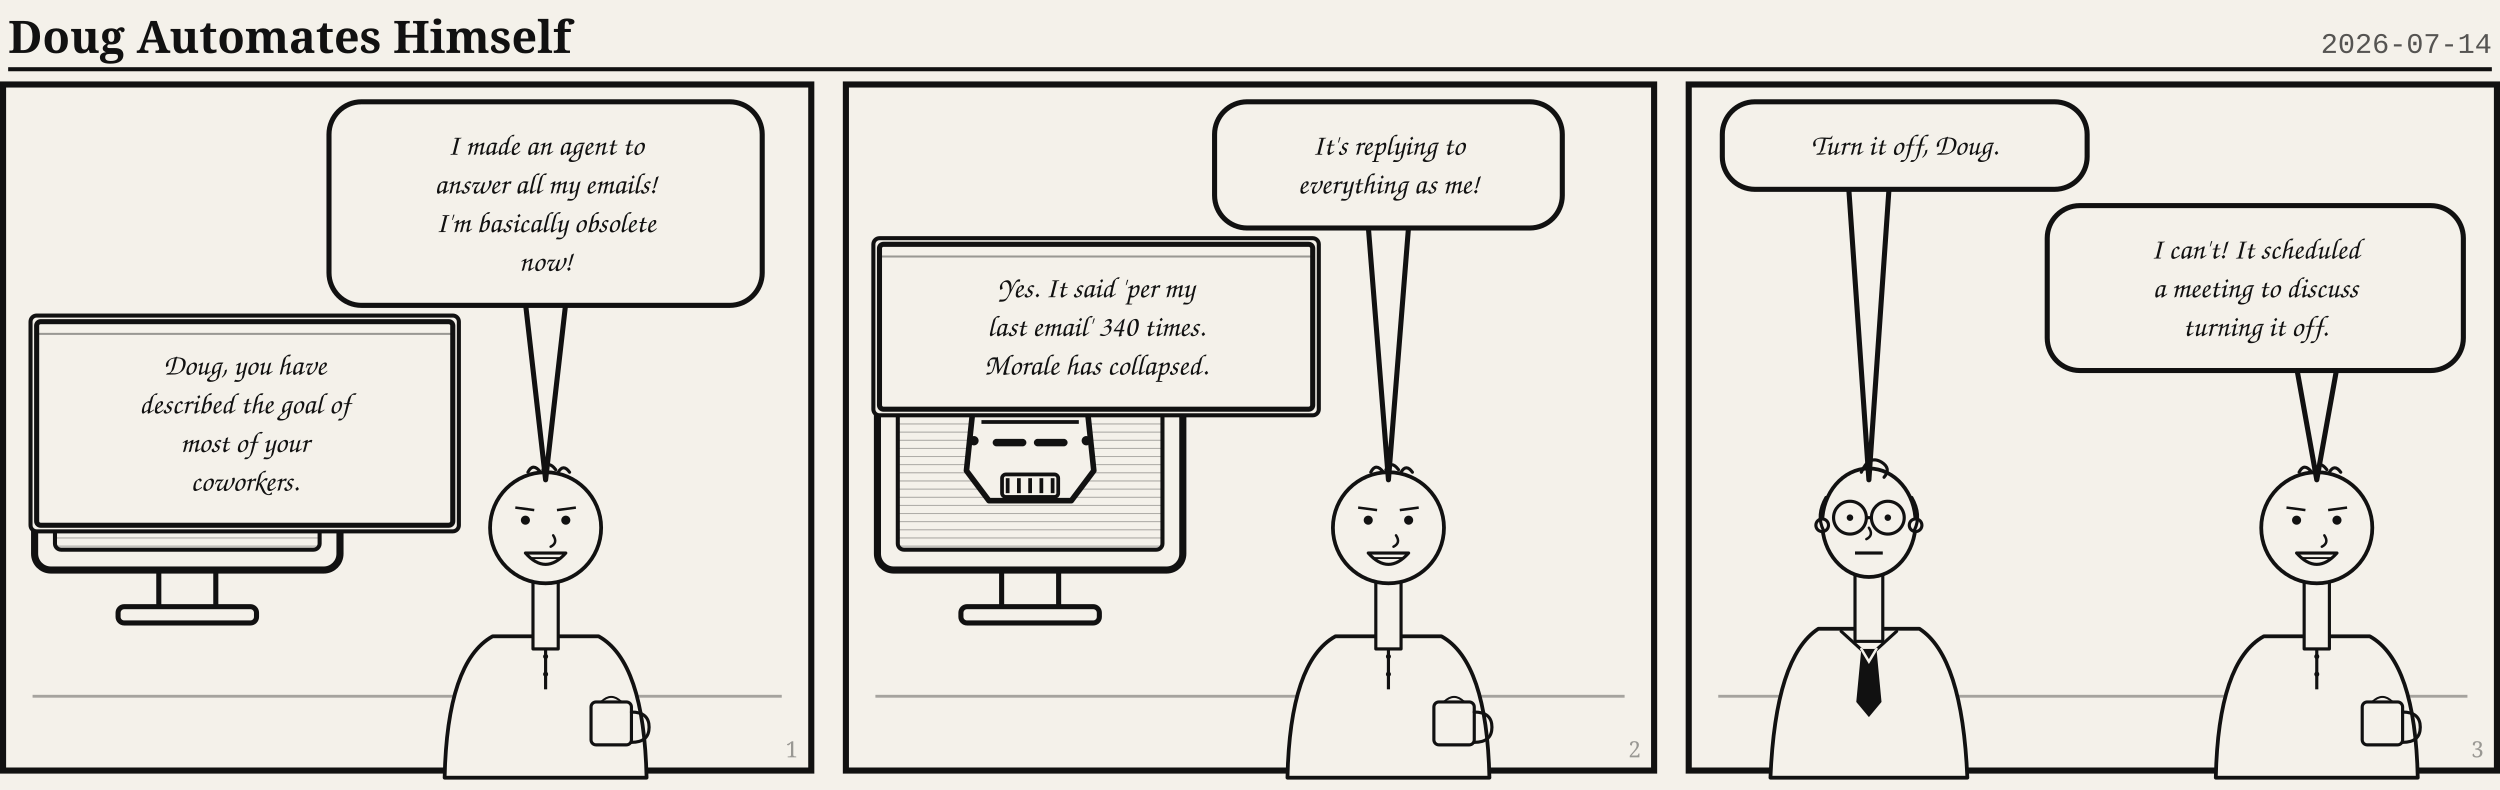
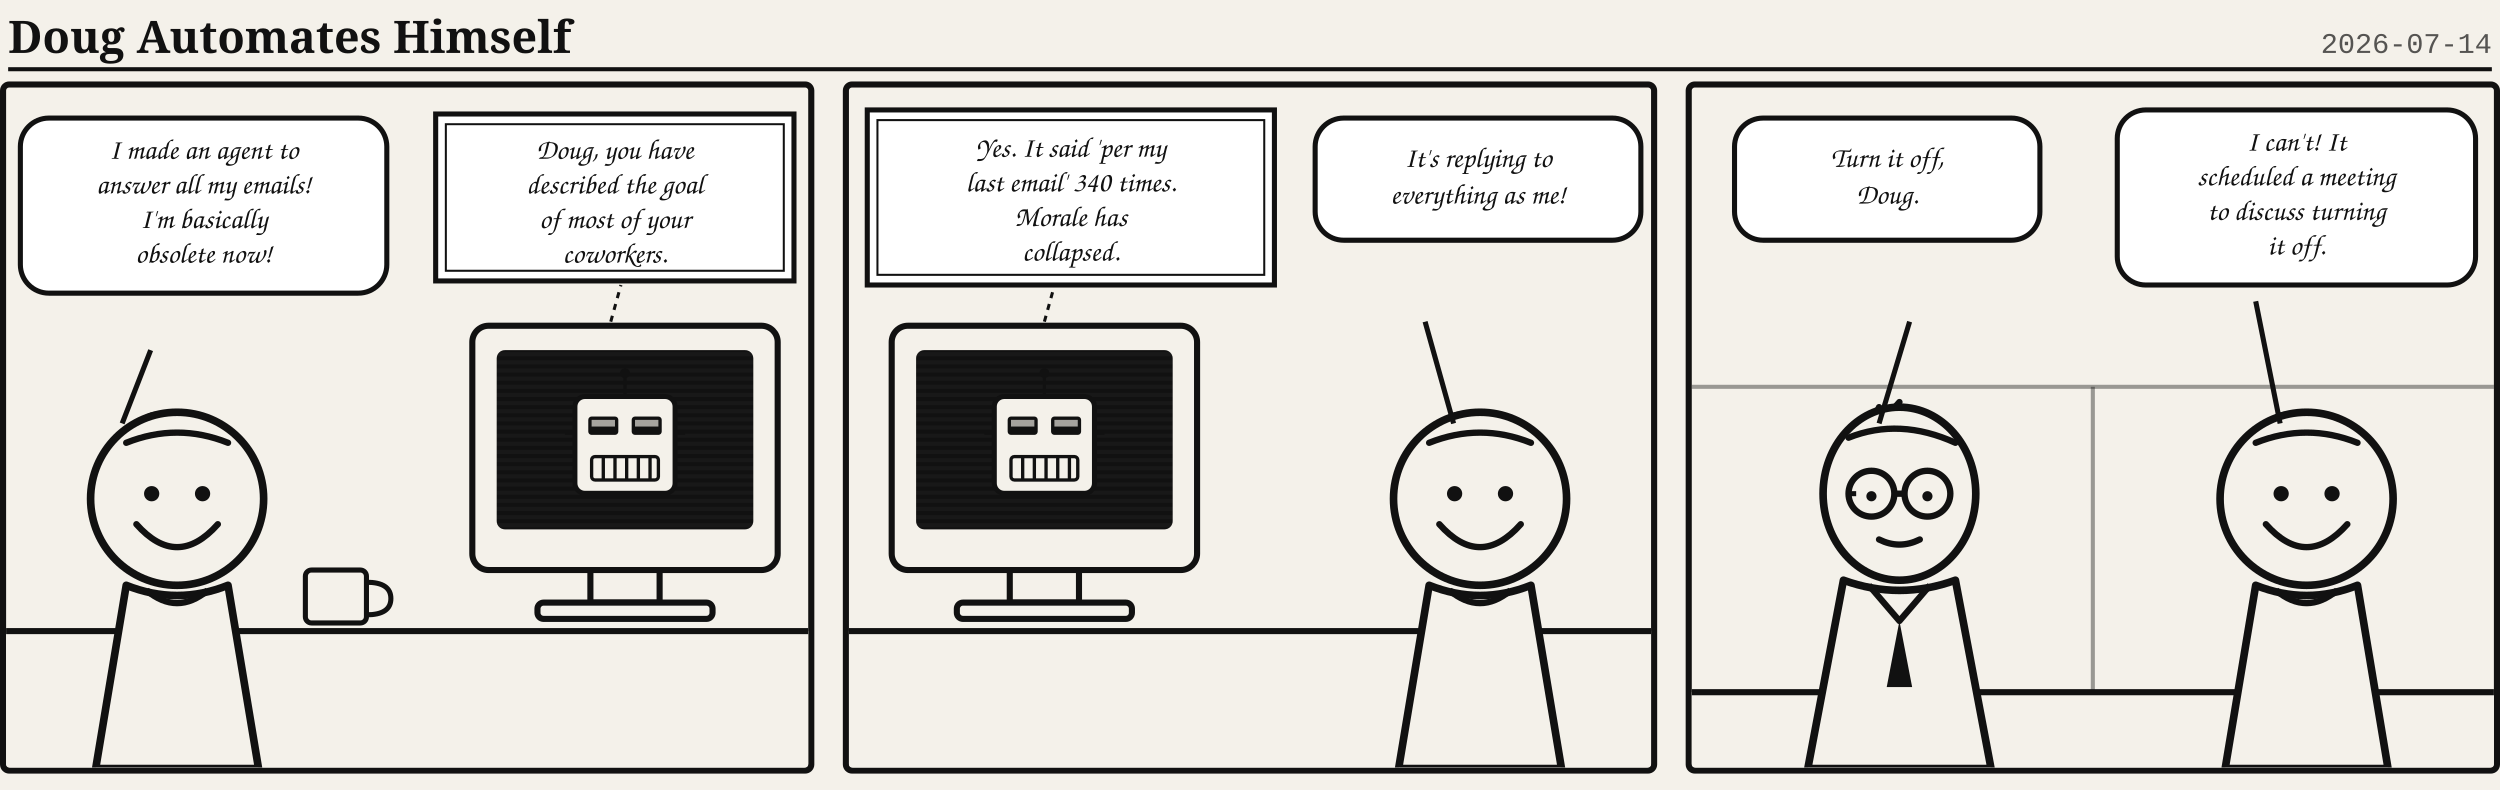
<svg xmlns="http://www.w3.org/2000/svg" viewBox="0 0 1228 388" width="1228" height="388" font-family="Georgia,serif">
  <rect width="1228" height="388" fill="#f4f1ea" />
  <text x="4" y="26" font-family="Georgia,serif" font-weight="bold" font-size="22" fill="#111">Doug Automates Himself</text>
  <text x="1224" y="26" text-anchor="end" font-family="'Courier New',monospace" font-size="14" fill="#111" opacity="0.7">2026-07-14</text>
  <line x1="4" y1="34" x2="1224" y2="34" stroke="#111" stroke-width="2" />
  <g transform="translate(0,40)">
    <defs>
-       <pattern id="halftone" width="6" height="6" patternUnits="userSpaceOnUse">
-         <rect width="6" height="6" fill="#f4f1ea" />
-         <circle cx="3" cy="3" r="1.1" fill="#111" />
-       </pattern>
-       <pattern id="scan" width="4" height="4" patternUnits="userSpaceOnUse">
-         <rect width="4" height="4" fill="none" />
-         <line x1="0" y1="0" x2="4" y2="0" stroke="#111" stroke-width="0.6" opacity="0.5" />
-       </pattern>
-       <pattern id="hatch" width="7" height="7" patternUnits="userSpaceOnUse" patternTransform="rotate(45)">
-         <line x1="0" y1="0" x2="0" y2="7" stroke="#111" stroke-width="1" />
+       <symbol id="clanker" viewBox="0 0 100 100">
+         <line x1="50" y1="6" x2="50" y2="18" stroke="#111" stroke-width="2" />
+         <circle cx="50" cy="4" r="3" fill="#111" />
+         <rect x="20" y="18" width="60" height="58" rx="6" fill="#f4f1ea" stroke="#111" stroke-width="3" />
+         <rect x="28" y="30" width="18" height="11" rx="2" fill="#111" />
+         <rect x="54" y="30" width="18" height="11" rx="2" fill="#111" />
+         <rect x="30" y="32" width="14" height="4" fill="#f4f1ea" opacity="0.65" />
+         <rect x="56" y="32" width="14" height="4" fill="#f4f1ea" opacity="0.65" />
+         <rect x="30" y="54" width="40" height="14" rx="2" fill="#f4f1ea" stroke="#111" stroke-width="2" />
+         <line x1="37" y1="54" x2="37" y2="68" stroke="#111" stroke-width="2" />
+         <line x1="44" y1="54" x2="44" y2="68" stroke="#111" stroke-width="2" />
+         <line x1="51" y1="54" x2="51" y2="68" stroke="#111" stroke-width="2" />
+         <line x1="58" y1="54" x2="58" y2="68" stroke="#111" stroke-width="2" />
+         <line x1="65" y1="54" x2="65" y2="68" stroke="#111" stroke-width="2" />
+         <line x1="14" y1="40" x2="20" y2="40" stroke="#111" stroke-width="2" />
+         <line x1="80" y1="40" x2="86" y2="40" stroke="#111" stroke-width="2" />
+       </symbol>
+       <symbol id="dailbert" viewBox="0 0 120 160">
+         <path d="M60 6 C48 20 50 12 52 8" fill="none" stroke="#111" stroke-width="2.5" stroke-linecap="round" />
+         <ellipse cx="60" cy="42" rx="30" ry="34" fill="#f4f1ea" stroke="#111" stroke-width="3" />
+         <path d="M40 20 Q60 12 82 22" fill="none" stroke="#111" stroke-width="2.5" stroke-linecap="round" />
+         <circle cx="49" cy="42" r="9" fill="#f4f1ea" stroke="#111" stroke-width="2.5" />
+         <circle cx="71" cy="42" r="9" fill="#f4f1ea" stroke="#111" stroke-width="2.5" />
+         <line x1="58" y1="42" x2="62" y2="42" stroke="#111" stroke-width="2.5" />
+         <circle cx="49" cy="43" r="2" fill="#111" />
+         <circle cx="71" cy="43" r="2" fill="#111" />
+         <line x1="40" y1="42" x2="43" y2="42" stroke="#111" stroke-width="2" />
+         <path d="M52 60 Q60 64 68 60" fill="none" stroke="#111" stroke-width="2.5" stroke-linecap="round" />
+         <path d="M38 76 Q60 84 82 76 L96 150 L24 150 Z" fill="#f4f1ea" stroke="#111" stroke-width="3" stroke-linejoin="round" />
+         <path d="M48 78 L60 92 L72 78" fill="none" stroke="#111" stroke-width="2.5" stroke-linejoin="round" />
+         <path d="M60 92 L55 118 L65 118 Z" fill="#111" />
+       </symbol>
+       <symbol id="doug" viewBox="0 0 120 160">
+         <path d="M44 16 Q52 6 60 16" fill="none" stroke="#111" stroke-width="2.5" stroke-linecap="round" />
+         <circle cx="60" cy="44" r="34" fill="#f4f1ea" stroke="#111" stroke-width="3" />
+         <path d="M40 22 Q60 14 80 22" fill="none" stroke="#111" stroke-width="2.5" stroke-linecap="round" />
+         <circle cx="50" cy="42" r="3" fill="#111" />
+         <circle cx="70" cy="42" r="3" fill="#111" />
+         <path d="M44 54 Q60 72 76 54" fill="#f4f1ea" stroke="#111" stroke-width="2.5" stroke-linecap="round" />
+         <path d="M40 78 Q60 86 80 78 L92 150 L28 150 Z" fill="#f4f1ea" stroke="#111" stroke-width="3" stroke-linejoin="round" />
+         <path d="M48 80 Q60 90 72 80" fill="none" stroke="#111" stroke-width="2.5" />
+       </symbol>
+       <symbol id="boss" viewBox="0 0 120 160">
+         <path d="M42 40 L36 4 L54 34 Z" fill="#f4f1ea" stroke="#111" stroke-width="3" stroke-linejoin="round" />
+         <path d="M78 40 L84 4 L66 34 Z" fill="#f4f1ea" stroke="#111" stroke-width="3" stroke-linejoin="round" />
+         <ellipse cx="60" cy="46" rx="28" ry="30" fill="#f4f1ea" stroke="#111" stroke-width="3" />
+         <circle cx="51" cy="46" r="2.5" fill="#111" />
+         <circle cx="69" cy="46" r="2.5" fill="#111" />
+         <path d="M52 62 Q60 66 68 62" fill="none" stroke="#111" stroke-width="2.5" stroke-linecap="round" />
+         <path d="M40 76 Q60 84 80 76 L94 150 L26 150 Z" fill="#f4f1ea" stroke="#111" stroke-width="3" stroke-linejoin="round" />
+         <path d="M50 78 L60 90 L70 78" fill="none" stroke="#111" stroke-width="2.5" stroke-linejoin="round" />
+         <path d="M60 90 L56 118 L64 118 Z" fill="#111" />
+       </symbol>
+       <pattern id="scan" width="6" height="4" patternUnits="userSpaceOnUse">
+         <rect width="6" height="4" fill="#111" />
+         <rect width="6" height="2" y="1" fill="#2a2a2a" />
      </pattern>
    </defs>
-     <rect x="1.5" y="1.5" width="397" height="337" fill="#f4f1ea" stroke="#111" stroke-width="3" />
-     <line x1="16" y1="302" x2="384" y2="302" stroke="#111" stroke-width="1.4" opacity="0.35" />
-     <g transform="translate(268,342) scale(0.62) translate(-268,-342)">
-       <g data-who="doug">
-         <path d="M 188 342 Q 190 250 226 230 L 310 230 Q 346 250 348 342 Z" fill="#f4f1ea" stroke="#111" stroke-width="3" stroke-linecap="round" stroke-linejoin="round" />
-         <line x1="268" y1="234" x2="268" y2="272" stroke="#111" stroke-width="2.5" />
-         <circle cx="268" cy="246" r="2" fill="#111" />
-         <circle cx="268" cy="260" r="2" fill="#111" />
-         <g transform="translate(320,302)">
-           <rect x="-16" y="-20" width="32" height="34" rx="4" fill="#f4f1ea" stroke="#111" stroke-width="2.5" stroke-linecap="round" stroke-linejoin="round" />
-           <path d="M 16 -12 q 14 0 14 12 q 0 12 -14 12" fill="none" stroke="#111" stroke-width="2.5" stroke-linecap="round" stroke-linejoin="round" />
-           <path d="M -8 -20 q 8 -8 16 0" fill="none" stroke="#111" stroke-width="1.6" stroke-linecap="round" stroke-linejoin="round" />
+     <g>
+       <rect x="1.5" y="1.5" width="397" height="337" rx="3" fill="#f4f1ea" stroke="#111" stroke-width="3" />
+       <clipPath id="clip1">
+         <rect x="3" y="3" width="394" height="334" rx="2" />
+       </clipPath>
+       <g clip-path="url(#clip1)">
+         <rect x="0" y="270" width="400" height="70" fill="#f4f1ea" stroke="#111" stroke-width="3" />
+         <g>
+           <rect x="232" y="120" width="150" height="120" rx="8" fill="#f4f1ea" stroke="#111" stroke-width="3" />
+           <rect x="244" y="132" width="126" height="88" rx="4" fill="#111" />
+           <rect x="244" y="132" width="126" height="88" rx="4" fill="url(#scan)" opacity="0.25" />
+           <use href="#clanker" x="266" y="140" width="82" height="82" />
+           <rect x="290" y="240" width="34" height="16" fill="#f4f1ea" stroke="#111" stroke-width="3" />
+           <rect x="264" y="256" width="86" height="8" rx="3" fill="#f4f1ea" stroke="#111" stroke-width="3" />
        </g>
-         <rect x="258" y="178" width="20" height="62" fill="#f4f1ea" stroke="#111" stroke-width="2.5" stroke-linecap="round" stroke-linejoin="round" />
-         <circle cx="268" cy="144" r="44" fill="#f4f1ea" stroke="#111" stroke-width="3" stroke-linecap="round" stroke-linejoin="round" />
-         <path d="M 254 100 q 4 -8 10 0" fill="none" stroke="#111" stroke-width="2.5" stroke-linecap="round" stroke-linejoin="round" />
-         <path d="M 266 98 q 4 -8 10 0" fill="none" stroke="#111" stroke-width="2.5" stroke-linecap="round" stroke-linejoin="round" />
-         <path d="M 278 100 q 4 -7 9 0" fill="none" stroke="#111" stroke-width="2.5" stroke-linecap="round" stroke-linejoin="round" />
-         <circle cx="252" cy="138" r="3.6" fill="#111" />
-         <circle cx="284" cy="138" r="3.6" fill="#111" />
-         <line x1="244" y1="128" x2="259" y2="130" stroke="#111" stroke-width="2" />
-         <line x1="277" y1="130" x2="292" y2="128" stroke="#111" stroke-width="2" />
-         <path d="M 274 150 q 4 6 -2 9" fill="none" stroke="#111" stroke-width="2" stroke-linecap="round" stroke-linejoin="round" />
-         <path d="M 252 164 Q 268 182 284 164 Z" fill="#f4f1ea" stroke="#111" stroke-width="2.5" stroke-linecap="round" stroke-linejoin="round" />
-         <line x1="256" y1="168" x2="280" y2="168" stroke="#111" stroke-width="1.5" />
+         <use href="#doug" x="12" y="150" width="150" height="200" />
+         <g>
+           <rect x="150" y="240" width="30" height="26" rx="3" fill="#f4f1ea" stroke="#111" stroke-width="2.5" />
+           <path d="M180 246 q12 0 12 8 t-12 8" fill="none" stroke="#111" stroke-width="2.5" />
+         </g>
+         <g>
+           <path d="M60 168 L74 132" fill="none" stroke="#111" stroke-width="2.5" />
+           <rect x="10" y="18" width="180" height="86" rx="14" fill="#fff" stroke="#111" stroke-width="2.5" />
+           <text x="100" y="38" text-anchor="middle" font-family="'Comic Sans MS','Segoe Print',cursive" font-size="14" fill="#111">I made an agent to</text>
+           <text x="100" y="55" text-anchor="middle" font-family="'Comic Sans MS','Segoe Print',cursive" font-size="14" fill="#111">answer all my emails!</text>
+           <text x="100" y="72" text-anchor="middle" font-family="'Comic Sans MS','Segoe Print',cursive" font-size="14" fill="#111">I'm basically</text>
+           <text x="100" y="89" text-anchor="middle" font-family="'Comic Sans MS','Segoe Print',cursive" font-size="14" fill="#111">obsolete now!</text>
+         </g>
+         <g>
+           <path d="M300 118 L305 100" fill="none" stroke="#111" stroke-width="1.5" stroke-dasharray="3 3" />
+           <rect x="214" y="16" width="176" height="82" fill="#fff" stroke="#111" stroke-width="2.5" />
+           <rect x="219" y="21" width="166" height="72" fill="none" stroke="#111" stroke-width="1" />
+           <text x="302" y="38" text-anchor="middle" font-family="'Comic Sans MS','Segoe Print',cursive" font-size="14" fill="#111">Doug, you have</text>
+           <text x="302" y="55" text-anchor="middle" font-family="'Comic Sans MS','Segoe Print',cursive" font-size="14" fill="#111">described the goal</text>
+           <text x="302" y="72" text-anchor="middle" font-family="'Comic Sans MS','Segoe Print',cursive" font-size="14" fill="#111">of most of your</text>
+           <text x="302" y="89" text-anchor="middle" font-family="'Comic Sans MS','Segoe Print',cursive" font-size="14" fill="#111">coworkers.</text>
+         </g>
      </g>
    </g>
-     <g data-surface="monitor">
-       <rect x="78" y="240" width="28" height="20" fill="#f4f1ea" stroke="#111" stroke-width="2.5" stroke-linecap="round" stroke-linejoin="round" />
-       <rect x="58" y="258" width="68" height="8" rx="3" fill="#f4f1ea" stroke="#111" stroke-width="2.5" stroke-linecap="round" stroke-linejoin="round" />
-       <rect x="17" y="132" width="150" height="108" rx="8" fill="#f4f1ea" stroke="#111" stroke-width="3.5" stroke-linecap="round" stroke-linejoin="round" />
-       <rect x="27" y="142" width="130" height="88" rx="3" fill="#f4f1ea" stroke="#111" stroke-width="2" />
-       <rect x="27" y="142" width="130" height="88" rx="3" fill="url(#scan)" />
-       <g>
-         <line x1="92" y1="154.4" x2="92" y2="145.2" stroke="#111" stroke-width="2.3" />
-         <circle cx="92" cy="142.44" r="3.22" fill="#111" />
-         <path d="M 64.4,156.24 L 119.6,156.24 L 123.28,191.2 L 112.24,205.92 L 71.76,205.92 L 60.72,191.2 Z" fill="#f4f1ea" stroke="#111" stroke-width="2.76" stroke-linecap="round" stroke-linejoin="round" />
-         <circle cx="64.4" cy="176.48" r="2.3" fill="#111" />
-         <circle cx="119.6" cy="176.48" r="2.3" fill="#111" />
-         <line x1="68.08" y1="167.28" x2="115.92" y2="167.28" stroke="#111" stroke-width="1.84" />
-         <rect x="73.6" y="172.34" width="14.72" height="8.28" rx="1.84" fill="#111" />
-         <rect x="95.68" y="172.34" width="14.72" height="8.28" rx="1.84" fill="#111" />
-         <rect x="78.2" y="193.04" width="27.6" height="11.04" rx="1.84" fill="none" stroke="#111" stroke-width="1.84" stroke-linecap="round" stroke-linejoin="round" />
-         <line x1="80.96" y1="194.88" x2="80.96" y2="202.24" stroke="#111" stroke-width="1.84" />
-         <line x1="86.48" y1="194.88" x2="86.48" y2="202.24" stroke="#111" stroke-width="1.84" />
-         <line x1="92" y1="194.88" x2="92" y2="202.24" stroke="#111" stroke-width="1.84" />
-         <line x1="97.52" y1="194.88" x2="97.52" y2="202.24" stroke="#111" stroke-width="1.84" />
-         <line x1="103.04" y1="194.88" x2="103.04" y2="202.24" stroke="#111" stroke-width="1.84" />
+     <g transform="translate(414,0)">
+       <rect x="1.5" y="1.5" width="397" height="337" rx="3" fill="#f4f1ea" stroke="#111" stroke-width="3" />
+       <clipPath id="clip2">
+         <rect x="3" y="3" width="394" height="334" rx="2" />
+       </clipPath>
+       <g clip-path="url(#clip2)">
+         <rect x="0" y="270" width="400" height="70" fill="#f4f1ea" stroke="#111" stroke-width="3" />
+         <g>
+           <rect x="24" y="120" width="150" height="120" rx="8" fill="#f4f1ea" stroke="#111" stroke-width="3" />
+           <rect x="36" y="132" width="126" height="88" rx="4" fill="#111" />
+           <rect x="36" y="132" width="126" height="88" rx="4" fill="url(#scan)" opacity="0.25" />
+           <use href="#clanker" x="58" y="140" width="82" height="82" />
+           <rect x="82" y="240" width="34" height="16" fill="#f4f1ea" stroke="#111" stroke-width="3" />
+           <rect x="56" y="256" width="86" height="8" rx="3" fill="#f4f1ea" stroke="#111" stroke-width="3" />
+         </g>
+         <use href="#doug" x="238" y="150" width="150" height="200" />
+         <g>
+           <path d="M300 168 L286 118" fill="none" stroke="#111" stroke-width="2.5" />
+           <rect x="232" y="18" width="160" height="60" rx="14" fill="#fff" stroke="#111" stroke-width="2.5" />
+           <text x="312" y="42" text-anchor="middle" font-family="'Comic Sans MS','Segoe Print',cursive" font-size="14" fill="#111">It's replying to</text>
+           <text x="312" y="60" text-anchor="middle" font-family="'Comic Sans MS','Segoe Print',cursive" font-size="14" fill="#111">everything as me!</text>
+         </g>
+         <g>
+           <path d="M99 118 L104 100" fill="none" stroke="#111" stroke-width="1.5" stroke-dasharray="3 3" />
+           <rect x="12" y="14" width="200" height="86" fill="#fff" stroke="#111" stroke-width="2.5" />
+           <rect x="17" y="19" width="190" height="76" fill="none" stroke="#111" stroke-width="1" />
+           <text x="112" y="37" text-anchor="middle" font-family="'Comic Sans MS','Segoe Print',cursive" font-size="14" fill="#111">Yes. It said 'per my</text>
+           <text x="112" y="54" text-anchor="middle" font-family="'Comic Sans MS','Segoe Print',cursive" font-size="14" fill="#111">last email' 340 times.</text>
+           <text x="112" y="71" text-anchor="middle" font-family="'Comic Sans MS','Segoe Print',cursive" font-size="14" fill="#111">Morale has</text>
+           <text x="112" y="88" text-anchor="middle" font-family="'Comic Sans MS','Segoe Print',cursive" font-size="14" fill="#111">collapsed.</text>
+         </g>
      </g>
    </g>
-     <g data-balloon="speech">
-       <path d="M 258 108 L 268 195.68 L 278 108 Z" fill="#f4f1ea" stroke="#111" stroke-width="2.5" stroke-linecap="round" stroke-linejoin="round" />
-       <rect x="161.6" y="10" width="212.8" height="100" rx="16" fill="#f4f1ea" stroke="#111" stroke-width="2.5" stroke-linecap="round" stroke-linejoin="round" />
-       <text x="268" y="36" text-anchor="middle" font-family="'Comic Sans MS','Segoe Print',cursive" font-size="14.5" fill="#111">I made an agent to</text>
-       <text x="268" y="55" text-anchor="middle" font-family="'Comic Sans MS','Segoe Print',cursive" font-size="14.5" fill="#111">answer all my emails!</text>
-       <text x="268" y="74" text-anchor="middle" font-family="'Comic Sans MS','Segoe Print',cursive" font-size="14.5" fill="#111">I'm basically obsolete</text>
-       <text x="268" y="93" text-anchor="middle" font-family="'Comic Sans MS','Segoe Print',cursive" font-size="14.5" fill="#111">now!</text>
-     </g>
-     <g data-balloon="screen">
-       <line x1="92" y1="218" x2="92" y2="150" stroke="#111" stroke-width="2" stroke-dasharray="3 3" />
-       <circle cx="92" cy="150" r="3" fill="#111" />
-       <rect x="15" y="115" width="210.4" height="106" rx="3" fill="#f4f1ea" stroke="#111" stroke-width="2" stroke-linecap="round" stroke-linejoin="round" />
-       <rect x="18" y="118" width="204.4" height="100" rx="2" fill="#f4f1ea" stroke="#111" stroke-width="2.5" stroke-linecap="round" stroke-linejoin="round" />
-       <line x1="18" y1="124" x2="222.4" y2="124" stroke="#111" stroke-width="1" opacity="0.4" />
-       <text x="120.2" y="144" text-anchor="middle" font-family="'Comic Sans MS','Segoe Print',cursive" font-size="14.5" fill="#111">Doug, you have</text>
-       <text x="120.2" y="163" text-anchor="middle" font-family="'Comic Sans MS','Segoe Print',cursive" font-size="14.5" fill="#111">described the goal of</text>
-       <text x="120.2" y="182" text-anchor="middle" font-family="'Comic Sans MS','Segoe Print',cursive" font-size="14.5" fill="#111">most of your</text>
-       <text x="120.2" y="201" text-anchor="middle" font-family="'Comic Sans MS','Segoe Print',cursive" font-size="14.5" fill="#111">coworkers.</text>
-     </g>
-     <text x="392" y="332" text-anchor="end" font-family="Georgia,serif" font-size="11" fill="#111" opacity="0.4">1</text>
-   </g>
-   <g transform="translate(414,40)">
-     <defs>
-       <pattern id="halftone" width="6" height="6" patternUnits="userSpaceOnUse">
-         <rect width="6" height="6" fill="#f4f1ea" />
-         <circle cx="3" cy="3" r="1.1" fill="#111" />
-       </pattern>
-       <pattern id="scan" width="4" height="4" patternUnits="userSpaceOnUse">
-         <rect width="4" height="4" fill="none" />
-         <line x1="0" y1="0" x2="4" y2="0" stroke="#111" stroke-width="0.6" opacity="0.5" />
-       </pattern>
-       <pattern id="hatch" width="7" height="7" patternUnits="userSpaceOnUse" patternTransform="rotate(45)">
-         <line x1="0" y1="0" x2="0" y2="7" stroke="#111" stroke-width="1" />
-       </pattern>
-     </defs>
-     <rect x="1.5" y="1.5" width="397" height="337" fill="#f4f1ea" stroke="#111" stroke-width="3" />
-     <line x1="16" y1="302" x2="384" y2="302" stroke="#111" stroke-width="1.4" opacity="0.35" />
-     <g transform="translate(268,342) scale(0.62) translate(-268,-342)">
-       <g data-who="doug">
-         <path d="M 188 342 Q 190 250 226 230 L 310 230 Q 346 250 348 342 Z" fill="#f4f1ea" stroke="#111" stroke-width="3" stroke-linecap="round" stroke-linejoin="round" />
-         <line x1="268" y1="234" x2="268" y2="272" stroke="#111" stroke-width="2.5" />
-         <circle cx="268" cy="246" r="2" fill="#111" />
-         <circle cx="268" cy="260" r="2" fill="#111" />
-         <g transform="translate(320,302)">
-           <rect x="-16" y="-20" width="32" height="34" rx="4" fill="#f4f1ea" stroke="#111" stroke-width="2.5" stroke-linecap="round" stroke-linejoin="round" />
-           <path d="M 16 -12 q 14 0 14 12 q 0 12 -14 12" fill="none" stroke="#111" stroke-width="2.5" stroke-linecap="round" stroke-linejoin="round" />
-           <path d="M -8 -20 q 8 -8 16 0" fill="none" stroke="#111" stroke-width="1.6" stroke-linecap="round" stroke-linejoin="round" />
+     <g transform="translate(828,0)">
+       <rect x="1.5" y="1.5" width="397" height="337" rx="3" fill="#f4f1ea" stroke="#111" stroke-width="3" />
+       <clipPath id="clip3">
+         <rect x="3" y="3" width="394" height="334" rx="2" />
+       </clipPath>
+       <g clip-path="url(#clip3)">
+         <rect x="0" y="300" width="400" height="40" fill="#f4f1ea" stroke="#111" stroke-width="3" />
+         <line x1="0" y1="150" x2="400" y2="150" stroke="#111" stroke-width="2" opacity="0.4" />
+         <line x1="200" y1="150" x2="200" y2="300" stroke="#111" stroke-width="2" opacity="0.4" />
+         <use href="#dailbert" x="30" y="150" width="150" height="200" />
+         <use href="#doug" x="230" y="150" width="150" height="200" />
+         <g>
+           <path d="M95 168 L110 118" fill="none" stroke="#111" stroke-width="2.5" />
+           <rect x="24" y="18" width="150" height="60" rx="14" fill="#fff" stroke="#111" stroke-width="2.5" />
+           <text x="99" y="42" text-anchor="middle" font-family="'Comic Sans MS','Segoe Print',cursive" font-size="14" fill="#111">Turn it off,</text>
+           <text x="99" y="60" text-anchor="middle" font-family="'Comic Sans MS','Segoe Print',cursive" font-size="14" fill="#111">Doug.</text>
        </g>
-         <rect x="258" y="178" width="20" height="62" fill="#f4f1ea" stroke="#111" stroke-width="2.5" stroke-linecap="round" stroke-linejoin="round" />
-         <circle cx="268" cy="144" r="44" fill="#f4f1ea" stroke="#111" stroke-width="3" stroke-linecap="round" stroke-linejoin="round" />
-         <path d="M 254 100 q 4 -8 10 0" fill="none" stroke="#111" stroke-width="2.5" stroke-linecap="round" stroke-linejoin="round" />
-         <path d="M 266 98 q 4 -8 10 0" fill="none" stroke="#111" stroke-width="2.5" stroke-linecap="round" stroke-linejoin="round" />
-         <path d="M 278 100 q 4 -7 9 0" fill="none" stroke="#111" stroke-width="2.5" stroke-linecap="round" stroke-linejoin="round" />
-         <circle cx="252" cy="138" r="3.6" fill="#111" />
-         <circle cx="284" cy="138" r="3.6" fill="#111" />
-         <line x1="244" y1="128" x2="259" y2="130" stroke="#111" stroke-width="2" />
-         <line x1="277" y1="130" x2="292" y2="128" stroke="#111" stroke-width="2" />
-         <path d="M 274 150 q 4 6 -2 9" fill="none" stroke="#111" stroke-width="2" stroke-linecap="round" stroke-linejoin="round" />
-         <path d="M 252 164 Q 268 182 284 164 Z" fill="#f4f1ea" stroke="#111" stroke-width="2.5" stroke-linecap="round" stroke-linejoin="round" />
-         <line x1="256" y1="168" x2="280" y2="168" stroke="#111" stroke-width="1.5" />
+         <g>
+           <path d="M292 168 L280 108" fill="none" stroke="#111" stroke-width="2.5" />
+           <rect x="212" y="14" width="176" height="86" rx="14" fill="#fff" stroke="#111" stroke-width="2.5" />
+           <text x="300" y="34" text-anchor="middle" font-family="'Comic Sans MS','Segoe Print',cursive" font-size="14" fill="#111">I can't! It</text>
+           <text x="300" y="51" text-anchor="middle" font-family="'Comic Sans MS','Segoe Print',cursive" font-size="14" fill="#111">scheduled a meeting</text>
+           <text x="300" y="68" text-anchor="middle" font-family="'Comic Sans MS','Segoe Print',cursive" font-size="14" fill="#111">to discuss turning</text>
+           <text x="300" y="85" text-anchor="middle" font-family="'Comic Sans MS','Segoe Print',cursive" font-size="14" fill="#111">it off.</text>
+         </g>
      </g>
    </g>
-     <g data-surface="monitor">
-       <rect x="78" y="240" width="28" height="20" fill="#f4f1ea" stroke="#111" stroke-width="2.5" stroke-linecap="round" stroke-linejoin="round" />
-       <rect x="58" y="258" width="68" height="8" rx="3" fill="#f4f1ea" stroke="#111" stroke-width="2.5" stroke-linecap="round" stroke-linejoin="round" />
-       <rect x="17" y="132" width="150" height="108" rx="8" fill="#f4f1ea" stroke="#111" stroke-width="3.5" stroke-linecap="round" stroke-linejoin="round" />
-       <rect x="27" y="142" width="130" height="88" rx="3" fill="#f4f1ea" stroke="#111" stroke-width="2" />
-       <rect x="27" y="142" width="130" height="88" rx="3" fill="url(#scan)" />
-       <g>
-         <line x1="92" y1="154.4" x2="92" y2="145.2" stroke="#111" stroke-width="2.3" />
-         <circle cx="92" cy="142.44" r="3.22" fill="#111" />
-         <path d="M 64.4,156.24 L 119.6,156.24 L 123.28,191.2 L 112.24,205.92 L 71.76,205.92 L 60.72,191.2 Z" fill="#f4f1ea" stroke="#111" stroke-width="2.76" stroke-linecap="round" stroke-linejoin="round" />
-         <circle cx="64.4" cy="176.48" r="2.3" fill="#111" />
-         <circle cx="119.6" cy="176.48" r="2.3" fill="#111" />
-         <line x1="68.08" y1="167.28" x2="115.92" y2="167.28" stroke="#111" stroke-width="1.84" />
-         <rect x="73.6" y="175.56" width="16.56" height="3.68" rx="1.84" fill="#111" />
-         <rect x="93.84" y="175.56" width="16.56" height="3.68" rx="1.84" fill="#111" />
-         <rect x="78.2" y="193.04" width="27.6" height="11.04" rx="1.84" fill="none" stroke="#111" stroke-width="1.84" stroke-linecap="round" stroke-linejoin="round" />
-         <line x1="80.96" y1="194.88" x2="80.96" y2="202.24" stroke="#111" stroke-width="1.84" />
-         <line x1="86.48" y1="194.88" x2="86.48" y2="202.24" stroke="#111" stroke-width="1.84" />
-         <line x1="92" y1="194.88" x2="92" y2="202.24" stroke="#111" stroke-width="1.84" />
-         <line x1="97.52" y1="194.88" x2="97.52" y2="202.24" stroke="#111" stroke-width="1.84" />
-         <line x1="103.04" y1="194.88" x2="103.04" y2="202.24" stroke="#111" stroke-width="1.84" />
-       </g>
-     </g>
-     <g data-balloon="speech">
-       <path d="M 258 70 L 268 195.68 L 278 70 Z" fill="#f4f1ea" stroke="#111" stroke-width="2.5" stroke-linecap="round" stroke-linejoin="round" />
-       <rect x="182.6" y="10" width="170.8" height="62" rx="16" fill="#f4f1ea" stroke="#111" stroke-width="2.5" stroke-linecap="round" stroke-linejoin="round" />
-       <text x="268" y="36" text-anchor="middle" font-family="'Comic Sans MS','Segoe Print',cursive" font-size="14.5" fill="#111">It's replying to</text>
-       <text x="268" y="55" text-anchor="middle" font-family="'Comic Sans MS','Segoe Print',cursive" font-size="14.5" fill="#111">everything as me!</text>
-     </g>
-     <g data-balloon="screen">
-       <line x1="92" y1="161" x2="92" y2="150" stroke="#111" stroke-width="2" stroke-dasharray="3 3" />
-       <circle cx="92" cy="150" r="3" fill="#111" />
-       <rect x="15" y="77" width="218.8" height="87" rx="3" fill="#f4f1ea" stroke="#111" stroke-width="2" stroke-linecap="round" stroke-linejoin="round" />
-       <rect x="18" y="80" width="212.8" height="81" rx="2" fill="#f4f1ea" stroke="#111" stroke-width="2.5" stroke-linecap="round" stroke-linejoin="round" />
-       <line x1="18" y1="86" x2="230.8" y2="86" stroke="#111" stroke-width="1" opacity="0.4" />
-       <text x="124.4" y="106" text-anchor="middle" font-family="'Comic Sans MS','Segoe Print',cursive" font-size="14.5" fill="#111">Yes. It said 'per my</text>
-       <text x="124.4" y="125" text-anchor="middle" font-family="'Comic Sans MS','Segoe Print',cursive" font-size="14.5" fill="#111">last email' 340 times.</text>
-       <text x="124.4" y="144" text-anchor="middle" font-family="'Comic Sans MS','Segoe Print',cursive" font-size="14.5" fill="#111">Morale has collapsed.</text>
-     </g>
-     <text x="392" y="332" text-anchor="end" font-family="Georgia,serif" font-size="11" fill="#111" opacity="0.4">2</text>
-   </g>
-   <g transform="translate(828,40)">
-     <defs>
-       <pattern id="halftone" width="6" height="6" patternUnits="userSpaceOnUse">
-         <rect width="6" height="6" fill="#f4f1ea" />
-         <circle cx="3" cy="3" r="1.1" fill="#111" />
-       </pattern>
-       <pattern id="scan" width="4" height="4" patternUnits="userSpaceOnUse">
-         <rect width="4" height="4" fill="none" />
-         <line x1="0" y1="0" x2="4" y2="0" stroke="#111" stroke-width="0.6" opacity="0.5" />
-       </pattern>
-       <pattern id="hatch" width="7" height="7" patternUnits="userSpaceOnUse" patternTransform="rotate(45)">
-         <line x1="0" y1="0" x2="0" y2="7" stroke="#111" stroke-width="1" />
-       </pattern>
-     </defs>
-     <rect x="1.5" y="1.5" width="397" height="337" fill="#f4f1ea" stroke="#111" stroke-width="3" />
-     <line x1="16" y1="302" x2="384" y2="302" stroke="#111" stroke-width="1.4" opacity="0.35" />
-     <g transform="translate(90,342) scale(0.62) translate(-90,-342)">
-       <g data-who="dailbert">
-         <path d="M 12 342 Q 16 246 50 224 L 130 224 Q 164 246 168 342 Z" fill="#f4f1ea" stroke="#111" stroke-width="3" stroke-linecap="round" stroke-linejoin="round" />
-         <path d="M 68 226 L 90 246 L 112 226" fill="none" stroke="#111" stroke-width="2.5" stroke-linecap="round" stroke-linejoin="round" />
-         <path d="M 84 240 L 96 240 L 100 282 L 90 294 L 80 282 Z" fill="#111" stroke="none" />
-         <path d="M 84 240 L 90 250 L 96 240" fill="none" stroke="#f4f1ea" stroke-width="2" stroke-linecap="round" />
-         <rect x="79" y="168" width="22" height="66" fill="#f4f1ea" stroke="#111" stroke-width="2.5" stroke-linecap="round" stroke-linejoin="round" />
-         <ellipse cx="90" cy="140" rx="37" ry="43" fill="#f4f1ea" stroke="#111" stroke-width="3" stroke-linecap="round" stroke-linejoin="round" />
-         <circle cx="53" cy="142" r="5" fill="#f4f1ea" stroke="#111" stroke-width="2.5" stroke-linecap="round" stroke-linejoin="round" />
-         <circle cx="127" cy="142" r="5" fill="#f4f1ea" stroke="#111" stroke-width="2.5" stroke-linecap="round" stroke-linejoin="round" />
-         <path d="M 56 120 Q 48 134 54 146" fill="none" stroke="#111" stroke-width="2.5" stroke-linecap="round" stroke-linejoin="round" />
-         <path d="M 124 120 Q 132 134 126 146" fill="none" stroke="#111" stroke-width="2.5" stroke-linecap="round" stroke-linejoin="round" />
-         <path d="M 84 100 q 6 -14 16 -8 q 8 5 2 12" fill="none" stroke="#111" stroke-width="2.5" stroke-linecap="round" stroke-linejoin="round" />
-         <circle cx="75" cy="136" r="13" fill="#f4f1ea" stroke="#111" stroke-width="2.5" stroke-linecap="round" stroke-linejoin="round" />
-         <circle cx="105" cy="136" r="13" fill="#f4f1ea" stroke="#111" stroke-width="2.5" stroke-linecap="round" stroke-linejoin="round" />
-         <line x1="88" y1="136" x2="92" y2="136" stroke="#111" stroke-width="2.5" />
-         <circle cx="75" cy="136" r="2.6" fill="#111" />
-         <circle cx="105" cy="136" r="2.6" fill="#111" />
-         <path d="M 90 144 q 4 6 -2 9" fill="none" stroke="#111" stroke-width="2" stroke-linecap="round" stroke-linejoin="round" />
-         <line x1="79" y1="164" x2="101" y2="164" stroke="#111" stroke-width="2.5" />
-       </g>
-     </g>
-     <g transform="translate(310,342) scale(0.62) translate(-310,-342)">
-       <g data-who="doug">
-         <path d="M 230 342 Q 232 250 268 230 L 352 230 Q 388 250 390 342 Z" fill="#f4f1ea" stroke="#111" stroke-width="3" stroke-linecap="round" stroke-linejoin="round" />
-         <line x1="310" y1="234" x2="310" y2="272" stroke="#111" stroke-width="2.5" />
-         <circle cx="310" cy="246" r="2" fill="#111" />
-         <circle cx="310" cy="260" r="2" fill="#111" />
-         <g transform="translate(362,302)">
-           <rect x="-16" y="-20" width="32" height="34" rx="4" fill="#f4f1ea" stroke="#111" stroke-width="2.5" stroke-linecap="round" stroke-linejoin="round" />
-           <path d="M 16 -12 q 14 0 14 12 q 0 12 -14 12" fill="none" stroke="#111" stroke-width="2.5" stroke-linecap="round" stroke-linejoin="round" />
-           <path d="M -8 -20 q 8 -8 16 0" fill="none" stroke="#111" stroke-width="1.6" stroke-linecap="round" stroke-linejoin="round" />
-         </g>
-         <rect x="300" y="178" width="20" height="62" fill="#f4f1ea" stroke="#111" stroke-width="2.5" stroke-linecap="round" stroke-linejoin="round" />
-         <circle cx="310" cy="144" r="44" fill="#f4f1ea" stroke="#111" stroke-width="3" stroke-linecap="round" stroke-linejoin="round" />
-         <path d="M 296 100 q 4 -8 10 0" fill="none" stroke="#111" stroke-width="2.5" stroke-linecap="round" stroke-linejoin="round" />
-         <path d="M 308 98 q 4 -8 10 0" fill="none" stroke="#111" stroke-width="2.5" stroke-linecap="round" stroke-linejoin="round" />
-         <path d="M 320 100 q 4 -7 9 0" fill="none" stroke="#111" stroke-width="2.5" stroke-linecap="round" stroke-linejoin="round" />
-         <circle cx="294" cy="138" r="3.6" fill="#111" />
-         <circle cx="326" cy="138" r="3.6" fill="#111" />
-         <line x1="286" y1="128" x2="301" y2="130" stroke="#111" stroke-width="2" />
-         <line x1="319" y1="130" x2="334" y2="128" stroke="#111" stroke-width="2" />
-         <path d="M 316 150 q 4 6 -2 9" fill="none" stroke="#111" stroke-width="2" stroke-linecap="round" stroke-linejoin="round" />
-         <path d="M 294 164 Q 310 182 326 164 Z" fill="#f4f1ea" stroke="#111" stroke-width="2.5" stroke-linecap="round" stroke-linejoin="round" />
-         <line x1="298" y1="168" x2="322" y2="168" stroke="#111" stroke-width="1.5" />
-       </g>
-     </g>
-     <g data-balloon="speech">
-       <path d="M 80 51 L 90 195.68 L 100 51 Z" fill="#f4f1ea" stroke="#111" stroke-width="2.5" stroke-linecap="round" stroke-linejoin="round" />
-       <rect x="18" y="10" width="179.2" height="43" rx="16" fill="#f4f1ea" stroke="#111" stroke-width="2.5" stroke-linecap="round" stroke-linejoin="round" />
-       <text x="107.6" y="36" text-anchor="middle" font-family="'Comic Sans MS','Segoe Print',cursive" font-size="14.5" fill="#111">Turn it off, Doug.</text>
-     </g>
-     <g data-balloon="speech">
-       <path d="M 300 140 L 310 195.68 L 320 140 Z" fill="#f4f1ea" stroke="#111" stroke-width="2.5" stroke-linecap="round" stroke-linejoin="round" />
-       <rect x="177.6" y="61" width="204.4" height="81" rx="16" fill="#f4f1ea" stroke="#111" stroke-width="2.5" stroke-linecap="round" stroke-linejoin="round" />
-       <text x="279.8" y="87" text-anchor="middle" font-family="'Comic Sans MS','Segoe Print',cursive" font-size="14.5" fill="#111">I can't! It scheduled</text>
-       <text x="279.8" y="106" text-anchor="middle" font-family="'Comic Sans MS','Segoe Print',cursive" font-size="14.5" fill="#111">a meeting to discuss</text>
-       <text x="279.8" y="125" text-anchor="middle" font-family="'Comic Sans MS','Segoe Print',cursive" font-size="14.5" fill="#111">turning it off.</text>
-     </g>
-     <text x="392" y="332" text-anchor="end" font-family="Georgia,serif" font-size="11" fill="#111" opacity="0.4">3</text>
  </g>
</svg>
